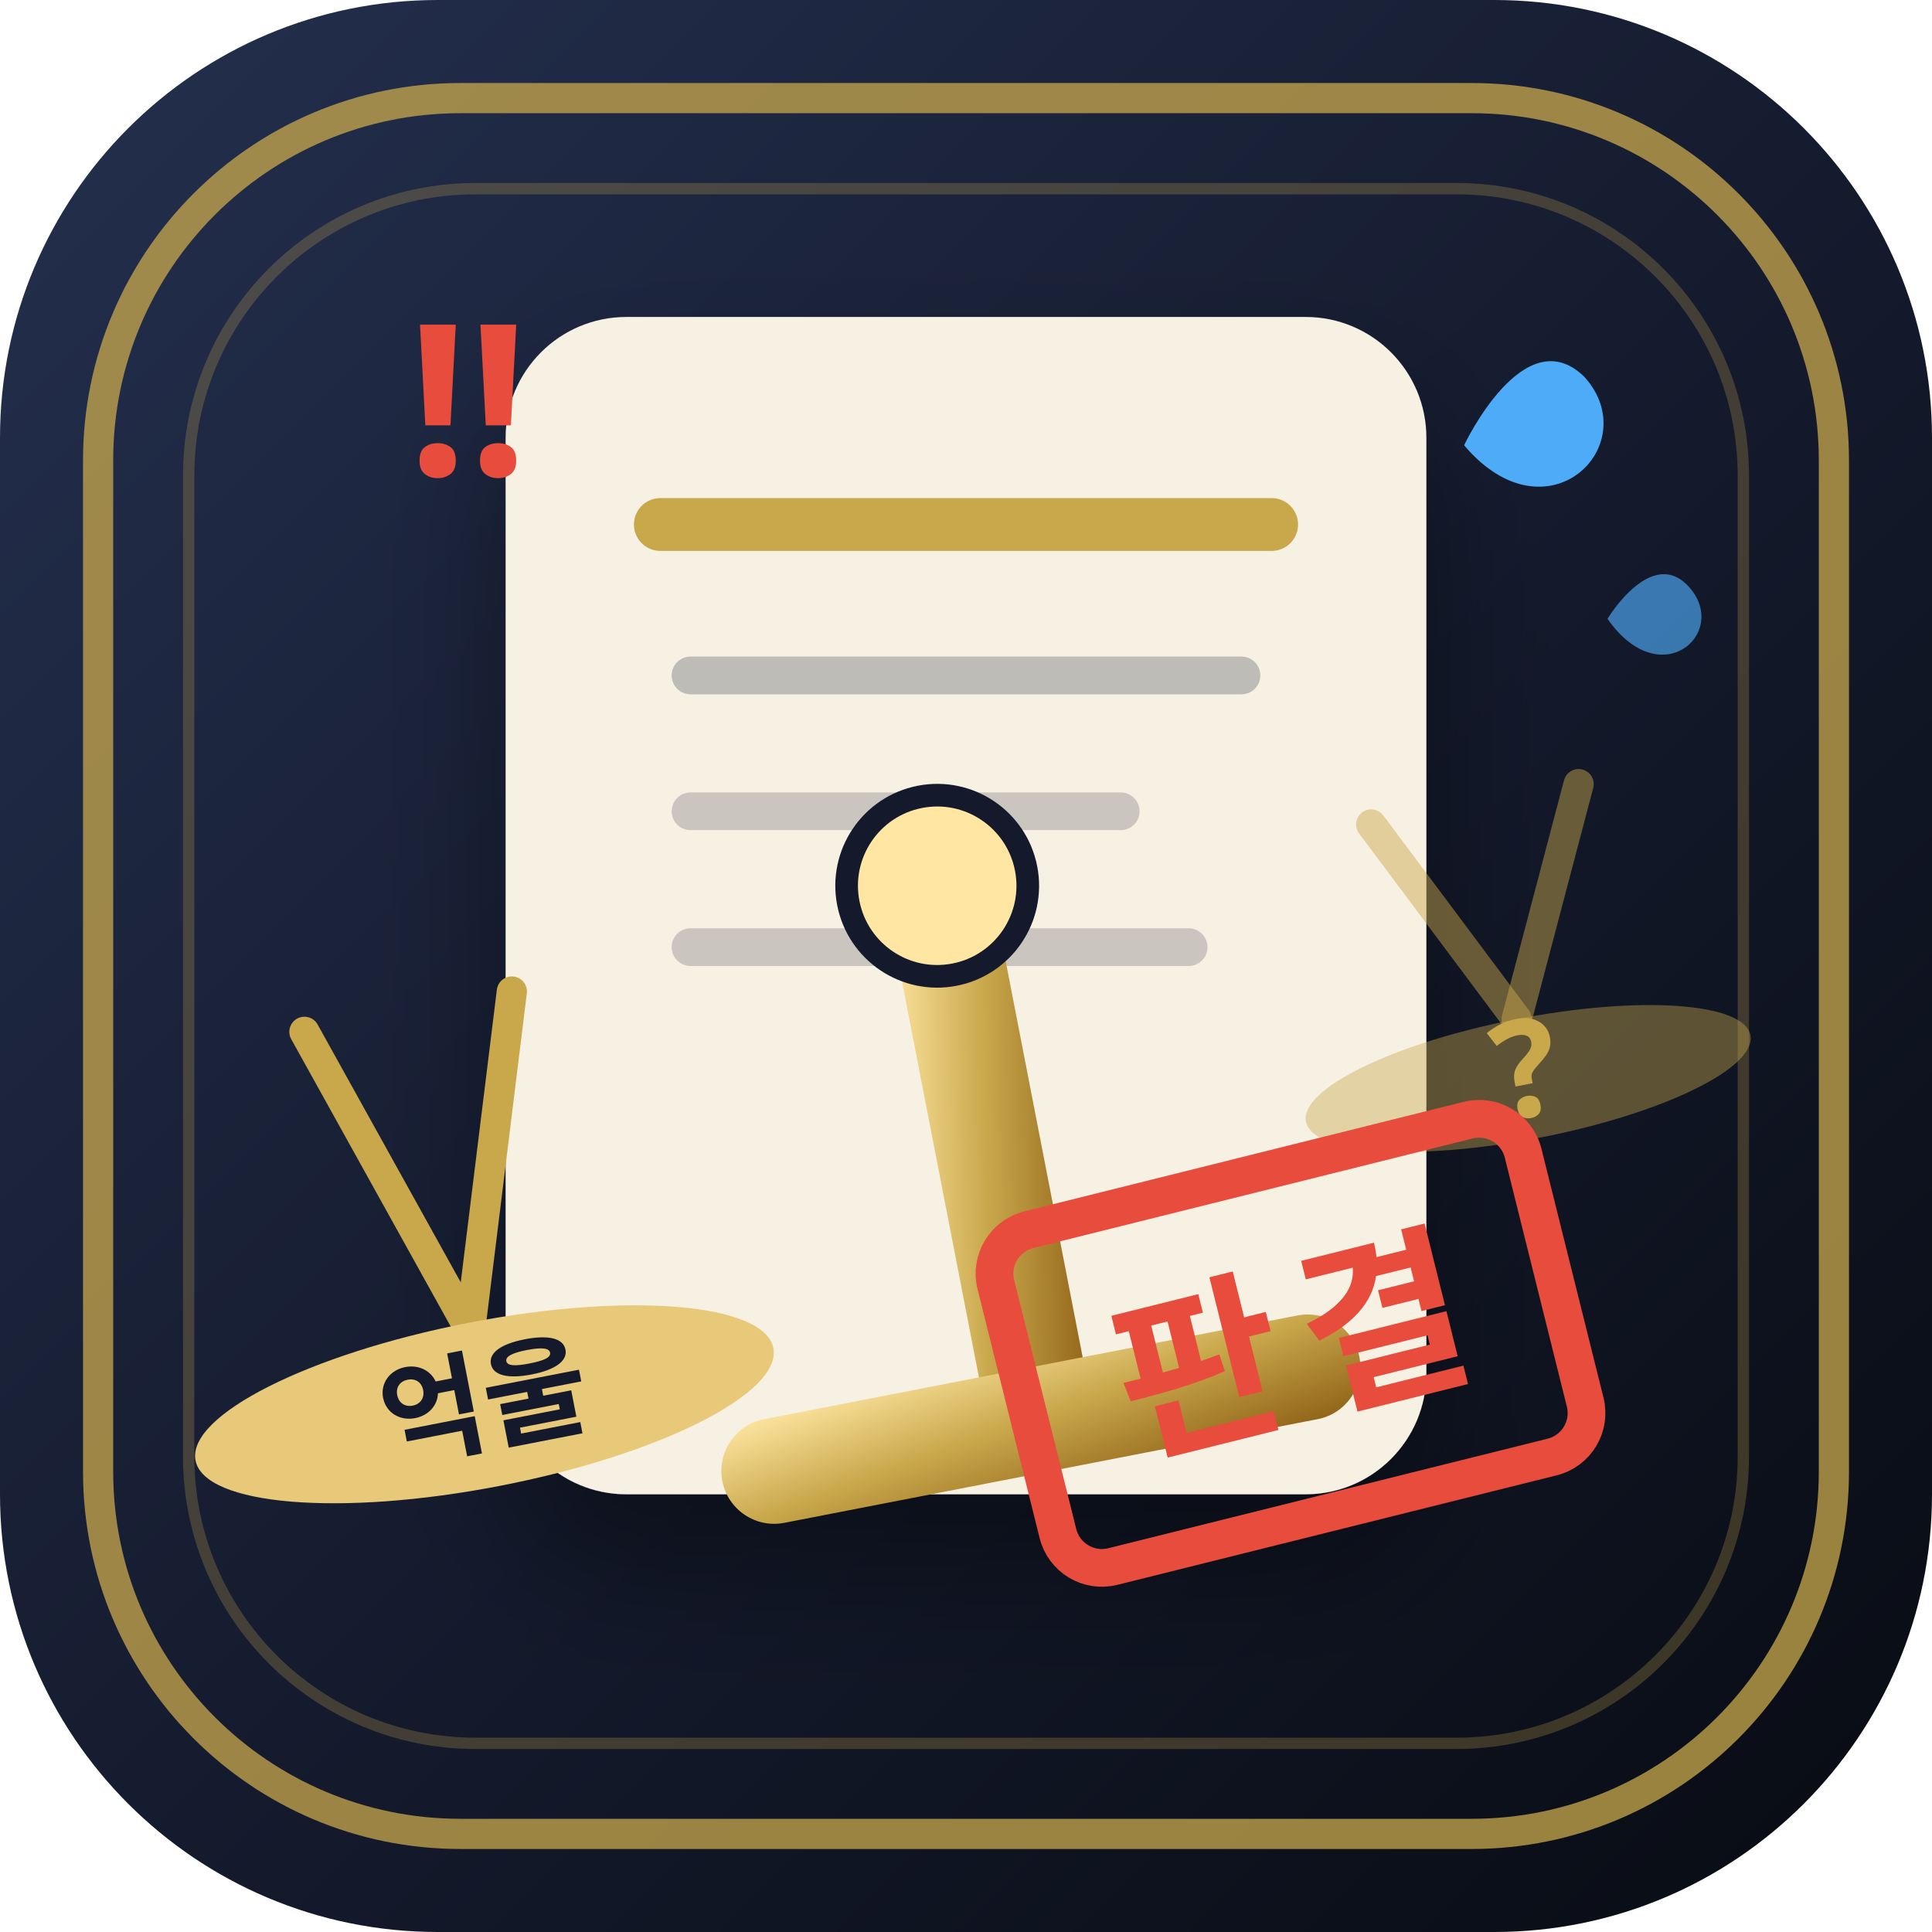
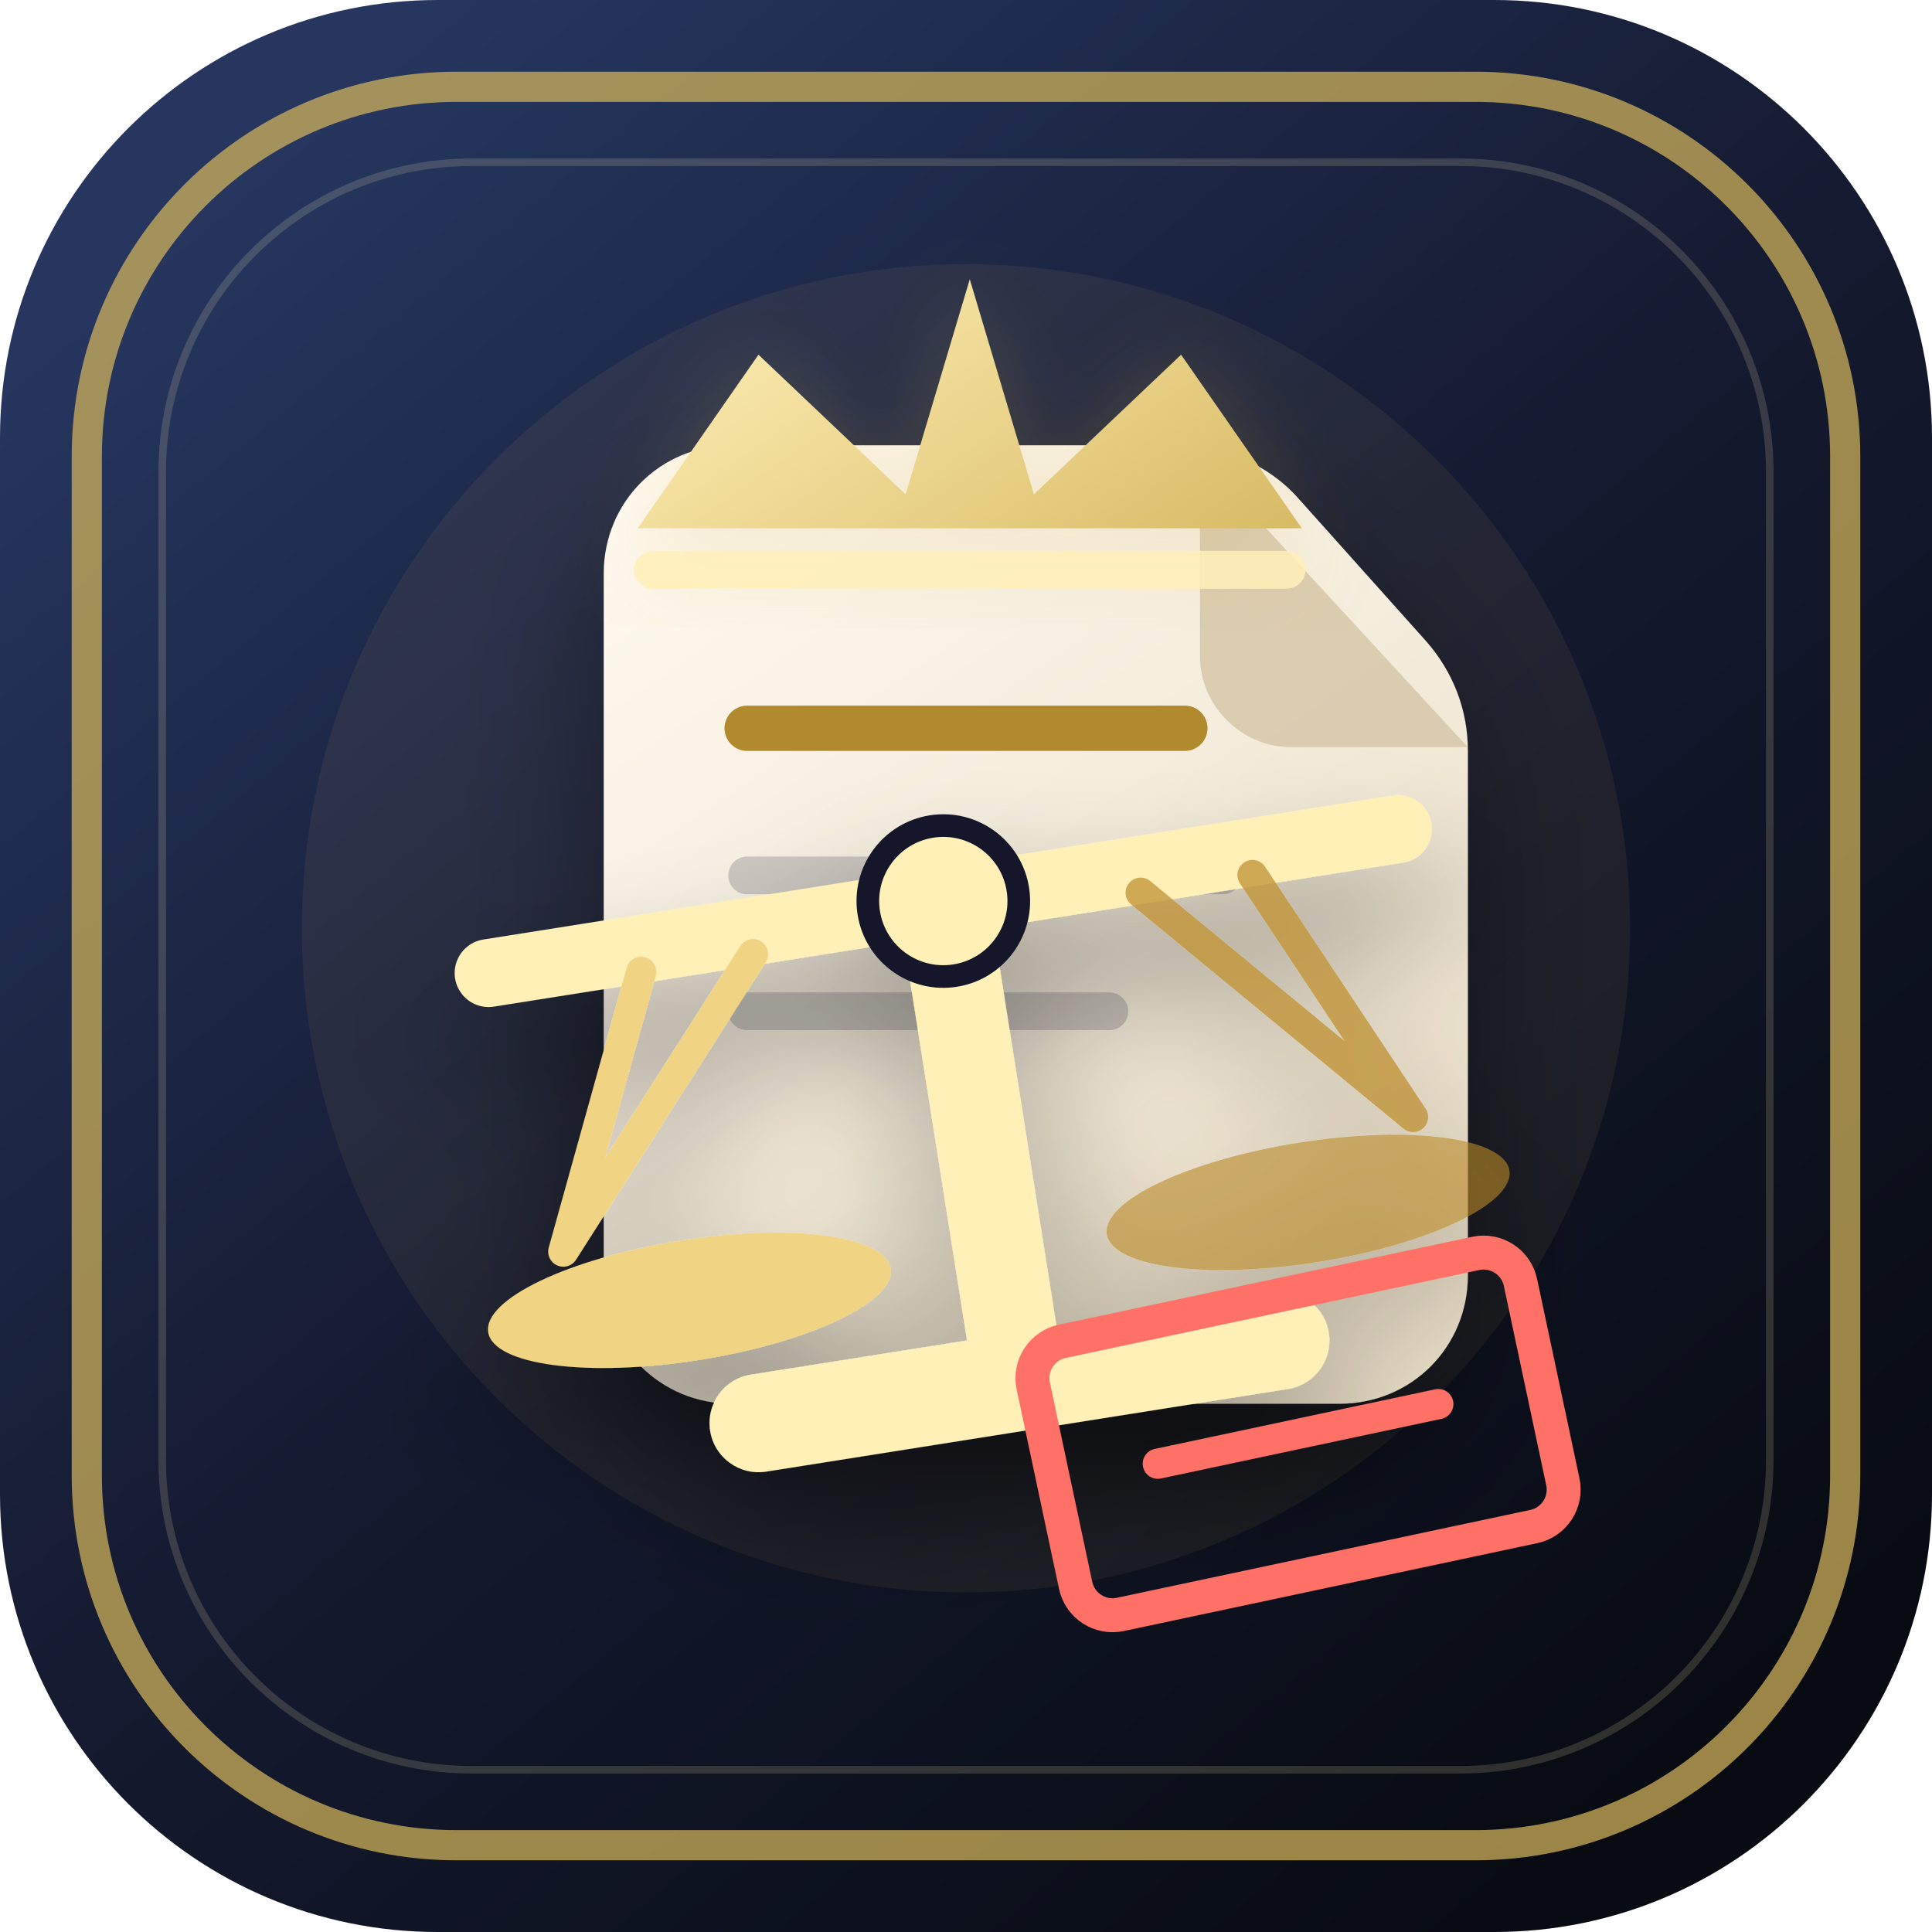
- <svg xmlns="http://www.w3.org/2000/svg" viewBox="0 0 256 256" width="256" height="256" role="img" aria-label="소소킹 판결소 앱 아이콘">
+ <svg xmlns="http://www.w3.org/2000/svg" viewBox="0 0 512 512" width="512" height="512" role="img" aria-label="소소킹 판결소 앱 아이콘">
  <defs>
-     <linearGradient id="bg" x1="0" y1="0" x2="1" y2="1">
-       <stop offset="0" stop-color="#24304f" />
-       <stop offset="0.55" stop-color="#141a2c" />
+     <linearGradient id="bg" x1="74" y1="38" x2="438" y2="474" gradientUnits="userSpaceOnUse">
+       <stop offset="0" stop-color="#26365f" />
+       <stop offset="0.48" stop-color="#151b31" />
      <stop offset="1" stop-color="#080b12" />
    </linearGradient>
-     <linearGradient id="gold" x1="0" y1="0" x2="1" y2="1">
-       <stop offset="0" stop-color="#ffe7a3" />
-       <stop offset="0.48" stop-color="#c9a84c" />
-       <stop offset="1" stop-color="#8f6116" />
+     <linearGradient id="gold" x1="148" y1="96" x2="370" y2="414" gradientUnits="userSpaceOnUse">
+       <stop offset="0" stop-color="#fff0b8" />
+       <stop offset="0.42" stop-color="#d4b55c" />
+       <stop offset="1" stop-color="#8b5b12" />
    </linearGradient>
-     <filter id="shadow" x="-25%" y="-25%" width="150%" height="150%">
-       <feDropShadow dx="0" dy="10" stdDeviation="9" flood-color="#000" flood-opacity="0.38" />
+     <linearGradient id="paper" x1="171" y1="126" x2="328" y2="358" gradientUnits="userSpaceOnUse">
+       <stop offset="0" stop-color="#fffaf0" />
+       <stop offset="1" stop-color="#eadfc9" />
+     </linearGradient>
+     <filter id="softShadow" x="-25%" y="-25%" width="150%" height="150%">
+       <feDropShadow dx="0" dy="18" stdDeviation="18" flood-color="#000000" flood-opacity="0.38" />
+     </filter>
+     <filter id="innerGlow" x="-20%" y="-20%" width="140%" height="140%">
+       <feDropShadow dx="0" dy="0" stdDeviation="10" flood-color="#d4b55c" flood-opacity="0.20" />
    </filter>
  </defs>
-   <rect width="256" height="256" rx="58" fill="url(#bg)" />
-   <rect x="13" y="13" width="230" height="230" rx="48" fill="none" stroke="#c9a84c" stroke-width="4" opacity="0.75" />
-   <rect x="25" y="25" width="206" height="206" rx="38" fill="none" stroke="#c9a84c" stroke-width="1.5" opacity="0.26" />
-   <g filter="url(#shadow)">
-     <rect x="67" y="42" width="122" height="156" rx="16" fill="#f7f1e4" />
-     <rect x="84" y="66" width="88" height="7" rx="3.5" fill="#c9a84c" />
-     <rect x="89" y="87" width="78" height="5" rx="2.5" fill="#141a2c" opacity="0.25" />
-     <rect x="89" y="105" width="62" height="5" rx="2.5" fill="#141a2c" opacity="0.2" />
-     <rect x="89" y="123" width="71" height="5" rx="2.5" fill="#141a2c" opacity="0.2" />
+   <rect width="512" height="512" rx="116" fill="url(#bg)" />
+   <rect x="23" y="23" width="466" height="466" rx="98" fill="none" stroke="#d4b55c" stroke-width="8" opacity="0.72" />
+   <rect x="43" y="43" width="426" height="426" rx="82" fill="none" stroke="#fff0b8" stroke-width="2" opacity="0.16" />
+   <circle cx="256" cy="246" r="176" fill="#d4b55c" opacity="0.075" />
+   <g filter="url(#softShadow)">
+     <path d="M160 152c0-19 15-34 34-34h118c12 0 24 5 32 14l34 38c7 8 11 18 11 29v139c0 19-15 34-34 34H194c-19 0-34-15-34-34V152z" fill="url(#paper)" />
+     <path d="M318 121v53c0 13 11 24 24 24h47" fill="#d8caad" opacity="0.92" />
+     <path d="M198 193h116" stroke="#b28a2e" stroke-width="12" stroke-linecap="round" />
+     <path d="M198 232h126M198 268h96" stroke="#1a2035" stroke-width="10" stroke-linecap="round" opacity="0.20" />
  </g>
-   <g transform="translate(128 137) rotate(-11)">
-     <rect x="-7" y="-22" width="14" height="78" rx="7" fill="url(#gold)" />
-     <rect x="-43" y="45" width="86" height="14" rx="7" fill="url(#gold)" />
-     <line x1="-78" y1="-20" x2="78" y2="-20" stroke="url(#gold)" stroke-width="9" stroke-linecap="round" />
-     <circle cx="0" cy="-20" r="12" fill="#ffe7a3" stroke="#141a2c" stroke-width="3" />
-     <line x1="-58" y1="-17" x2="-72" y2="26" stroke="#c9a84c" stroke-width="4" stroke-linecap="round" />
-     <line x1="-86" y1="-17" x2="-72" y2="26" stroke="#c9a84c" stroke-width="4" stroke-linecap="round" />
-     <ellipse cx="-72" cy="36" rx="39" ry="11" fill="#e8c97a" />
-     <text x="-72" y="41" text-anchor="middle" font-size="15" font-family="Noto Sans KR, sans-serif" font-weight="900" fill="#141a2c">억울</text>
-     <line x1="58" y1="-17" x2="72" y2="12" stroke="#c9a84c" stroke-width="4" stroke-linecap="round" opacity="0.48" />
-     <line x1="86" y1="-17" x2="72" y2="12" stroke="#c9a84c" stroke-width="4" stroke-linecap="round" opacity="0.48" />
-     <ellipse cx="72" cy="20" rx="30" ry="8" fill="#c9a84c" opacity="0.42" />
-     <text x="72" y="25" text-anchor="middle" font-size="18" font-family="sans-serif" font-weight="900" fill="#c9a84c">?</text>
+   <g filter="url(#innerGlow)">
+     <path d="M169 140l32-46 39 37 17-57 17 57 39-37 32 46H169z" fill="url(#gold)" />
+     <path d="M173 151h168" stroke="#fff0b8" stroke-width="10" stroke-linecap="round" opacity="0.85" />
  </g>
-   <g transform="translate(171 178) rotate(-14)">
-     <rect x="-36" y="-23" width="72" height="46" rx="6" fill="none" stroke="#e74c3c" stroke-width="5" />
-     <text x="0" y="9" text-anchor="middle" font-size="24" font-family="Noto Serif KR, serif" font-weight="900" fill="#e74c3c" letter-spacing="3">판결</text>
+   <g transform="translate(260 302) rotate(-9)" filter="url(#softShadow)">
+     <rect x="-12" y="-72" width="24" height="144" rx="12" fill="url(#gold)" />
+     <rect x="-83" y="52" width="166" height="26" rx="13" fill="url(#gold)" />
+     <line x1="-122" y1="-64" x2="122" y2="-64" stroke="url(#gold)" stroke-width="18" stroke-linecap="round" />
+     <circle cx="0" cy="-64" r="20" fill="#fff0b8" stroke="#12182b" stroke-width="6" />
+     <path d="M-82-58l-32 70M-52-58l-62 70" stroke="#f0d483" stroke-width="8" stroke-linecap="round" />
+     <ellipse cx="-83" cy="30" rx="54" ry="16" fill="#f0d483" />
+     <path d="M82-58l32 70M52-58l62 70" stroke="#b88924" stroke-width="8" stroke-linecap="round" opacity="0.68" />
+     <ellipse cx="83" cy="30" rx="54" ry="16" fill="#b88924" opacity="0.60" />
  </g>
-   <text x="54" y="63" font-size="28" font-family="sans-serif" font-weight="900" fill="#e74c3c">!!</text>
-   <path d="M194 59 C194 59 202 42 210 50 C218 59 205 72 194 59Z" fill="#4dabf7" />
-   <path d="M213 82 C213 82 219 72 224 78 C229 84 220 92 213 82Z" fill="#4dabf7" opacity="0.65" />
+   <g transform="translate(344 380) rotate(-12)">
+     <rect x="-66" y="-37" width="132" height="74" rx="10" fill="none" stroke="#ff7166" stroke-width="9" />
+     <path d="M-38 0h76" stroke="#ff7166" stroke-width="8" stroke-linecap="round" />
+   </g>
</svg>
